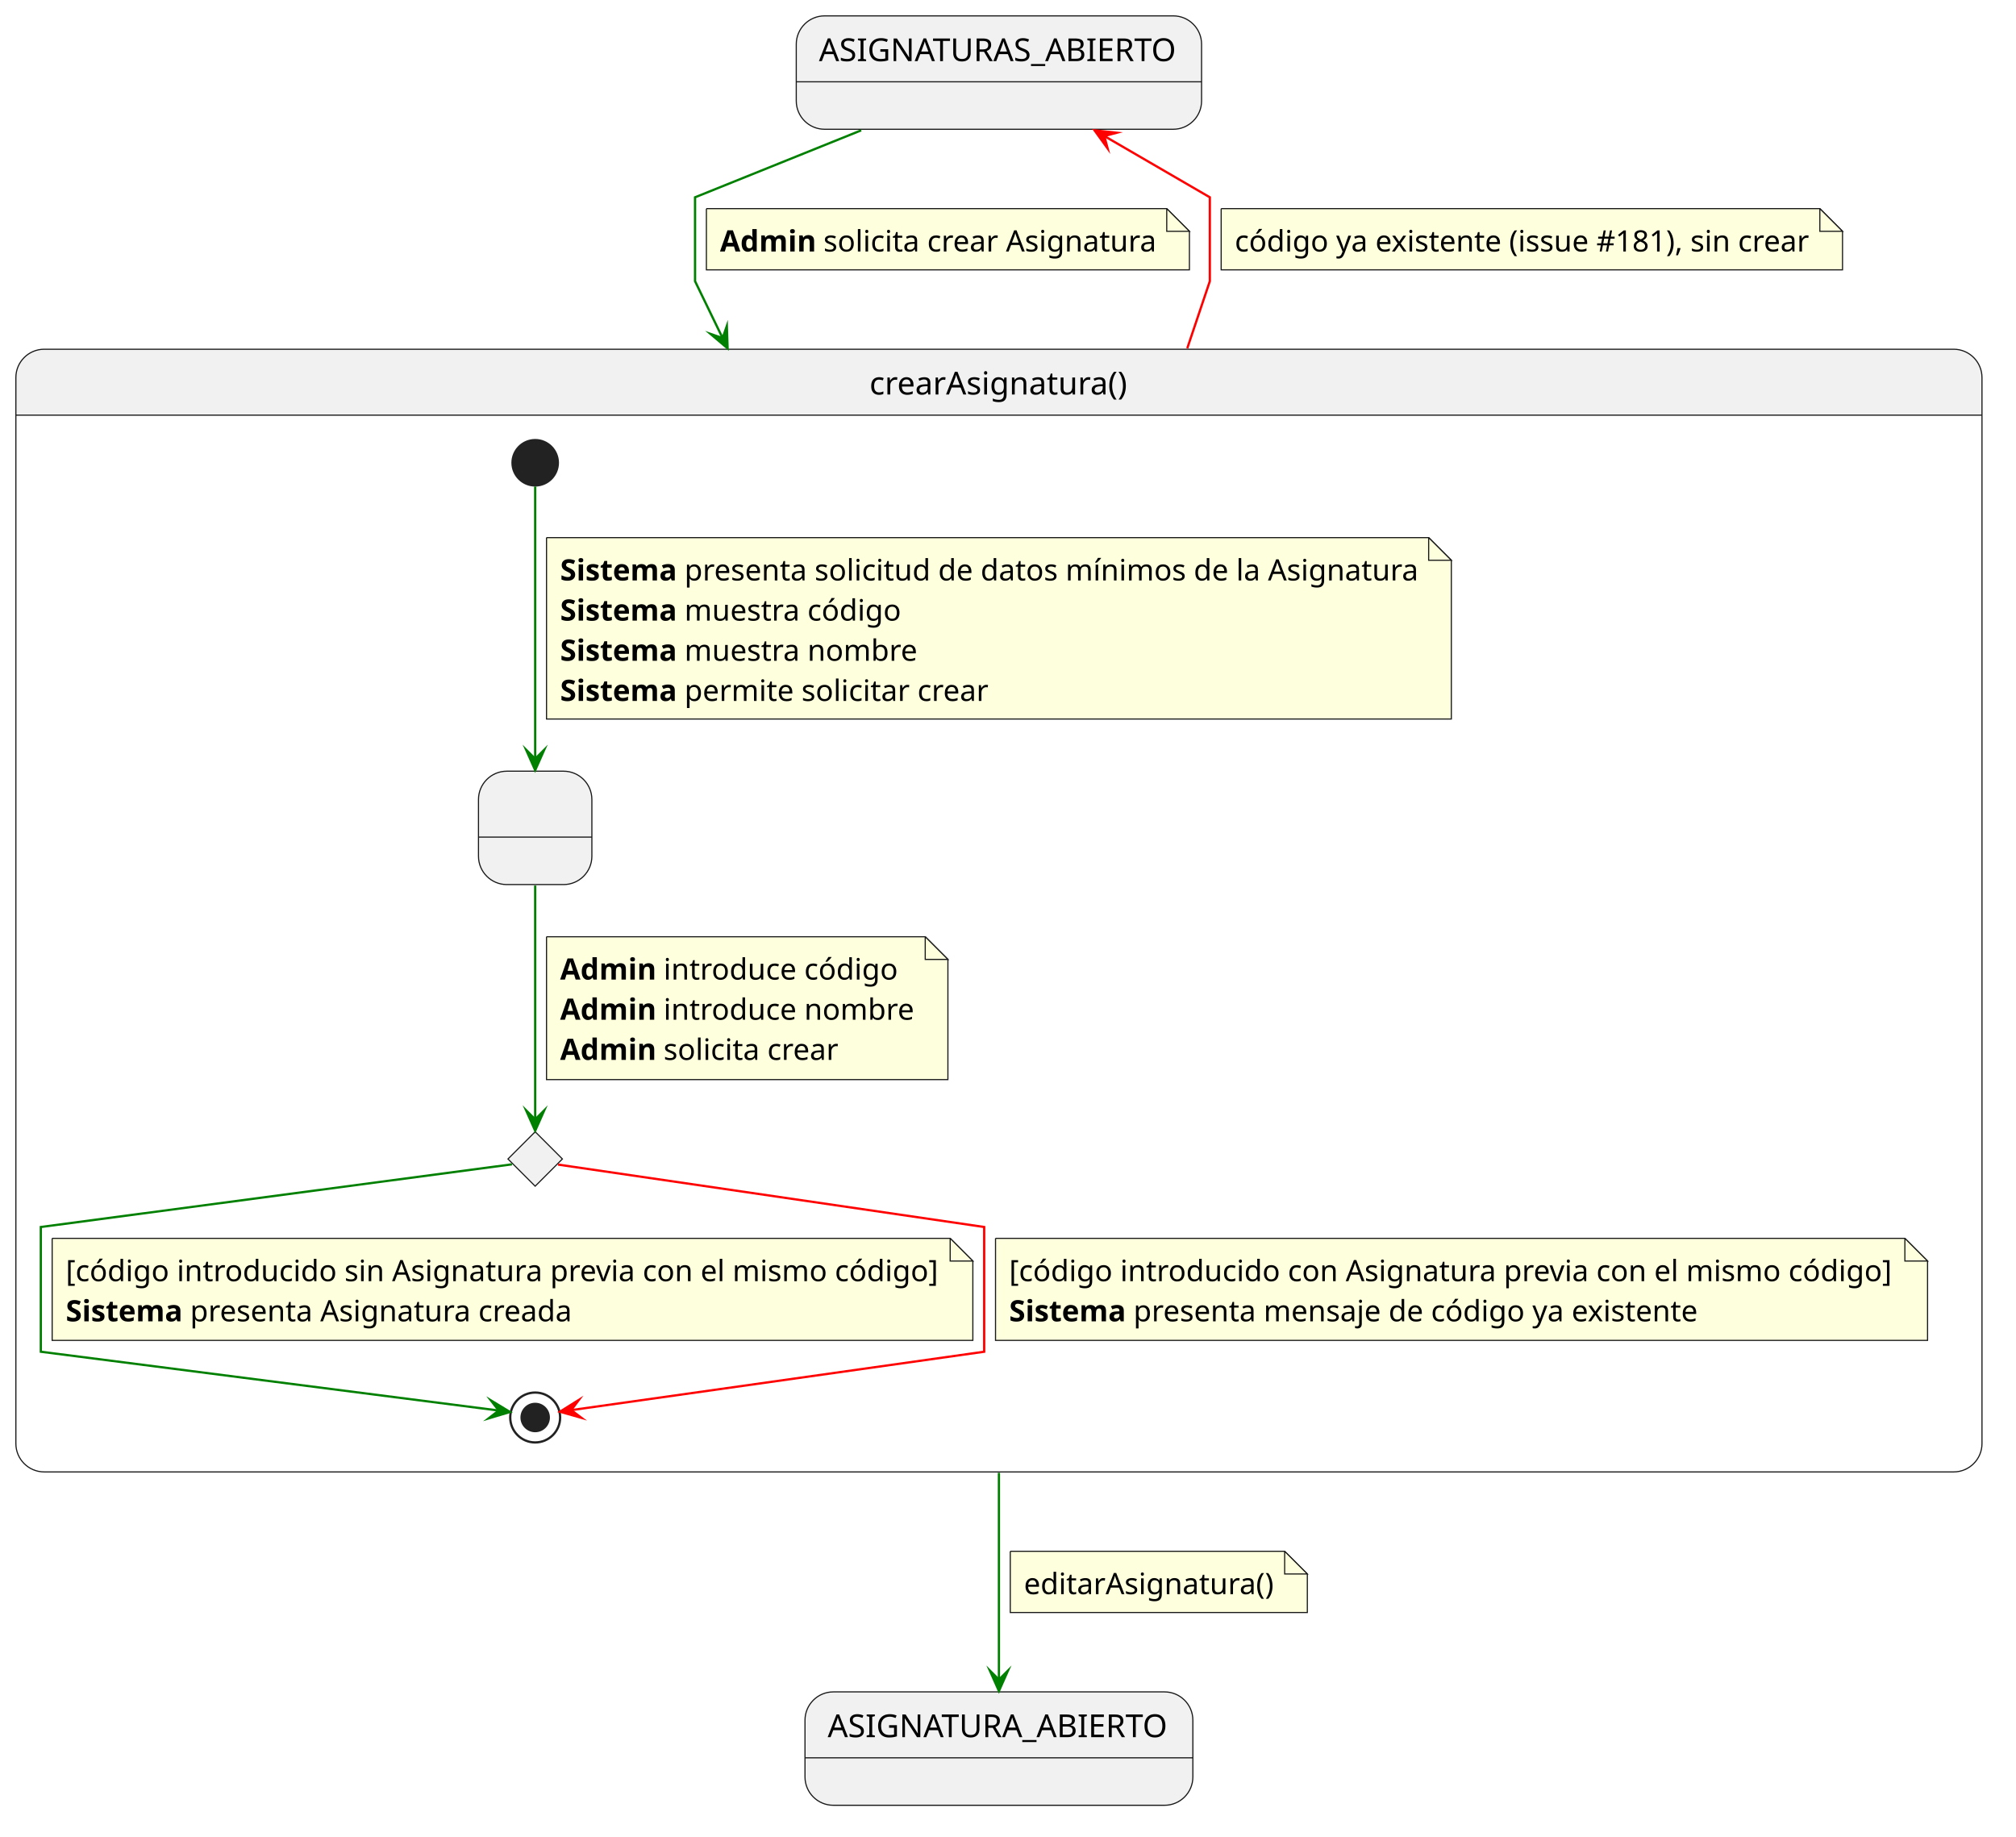
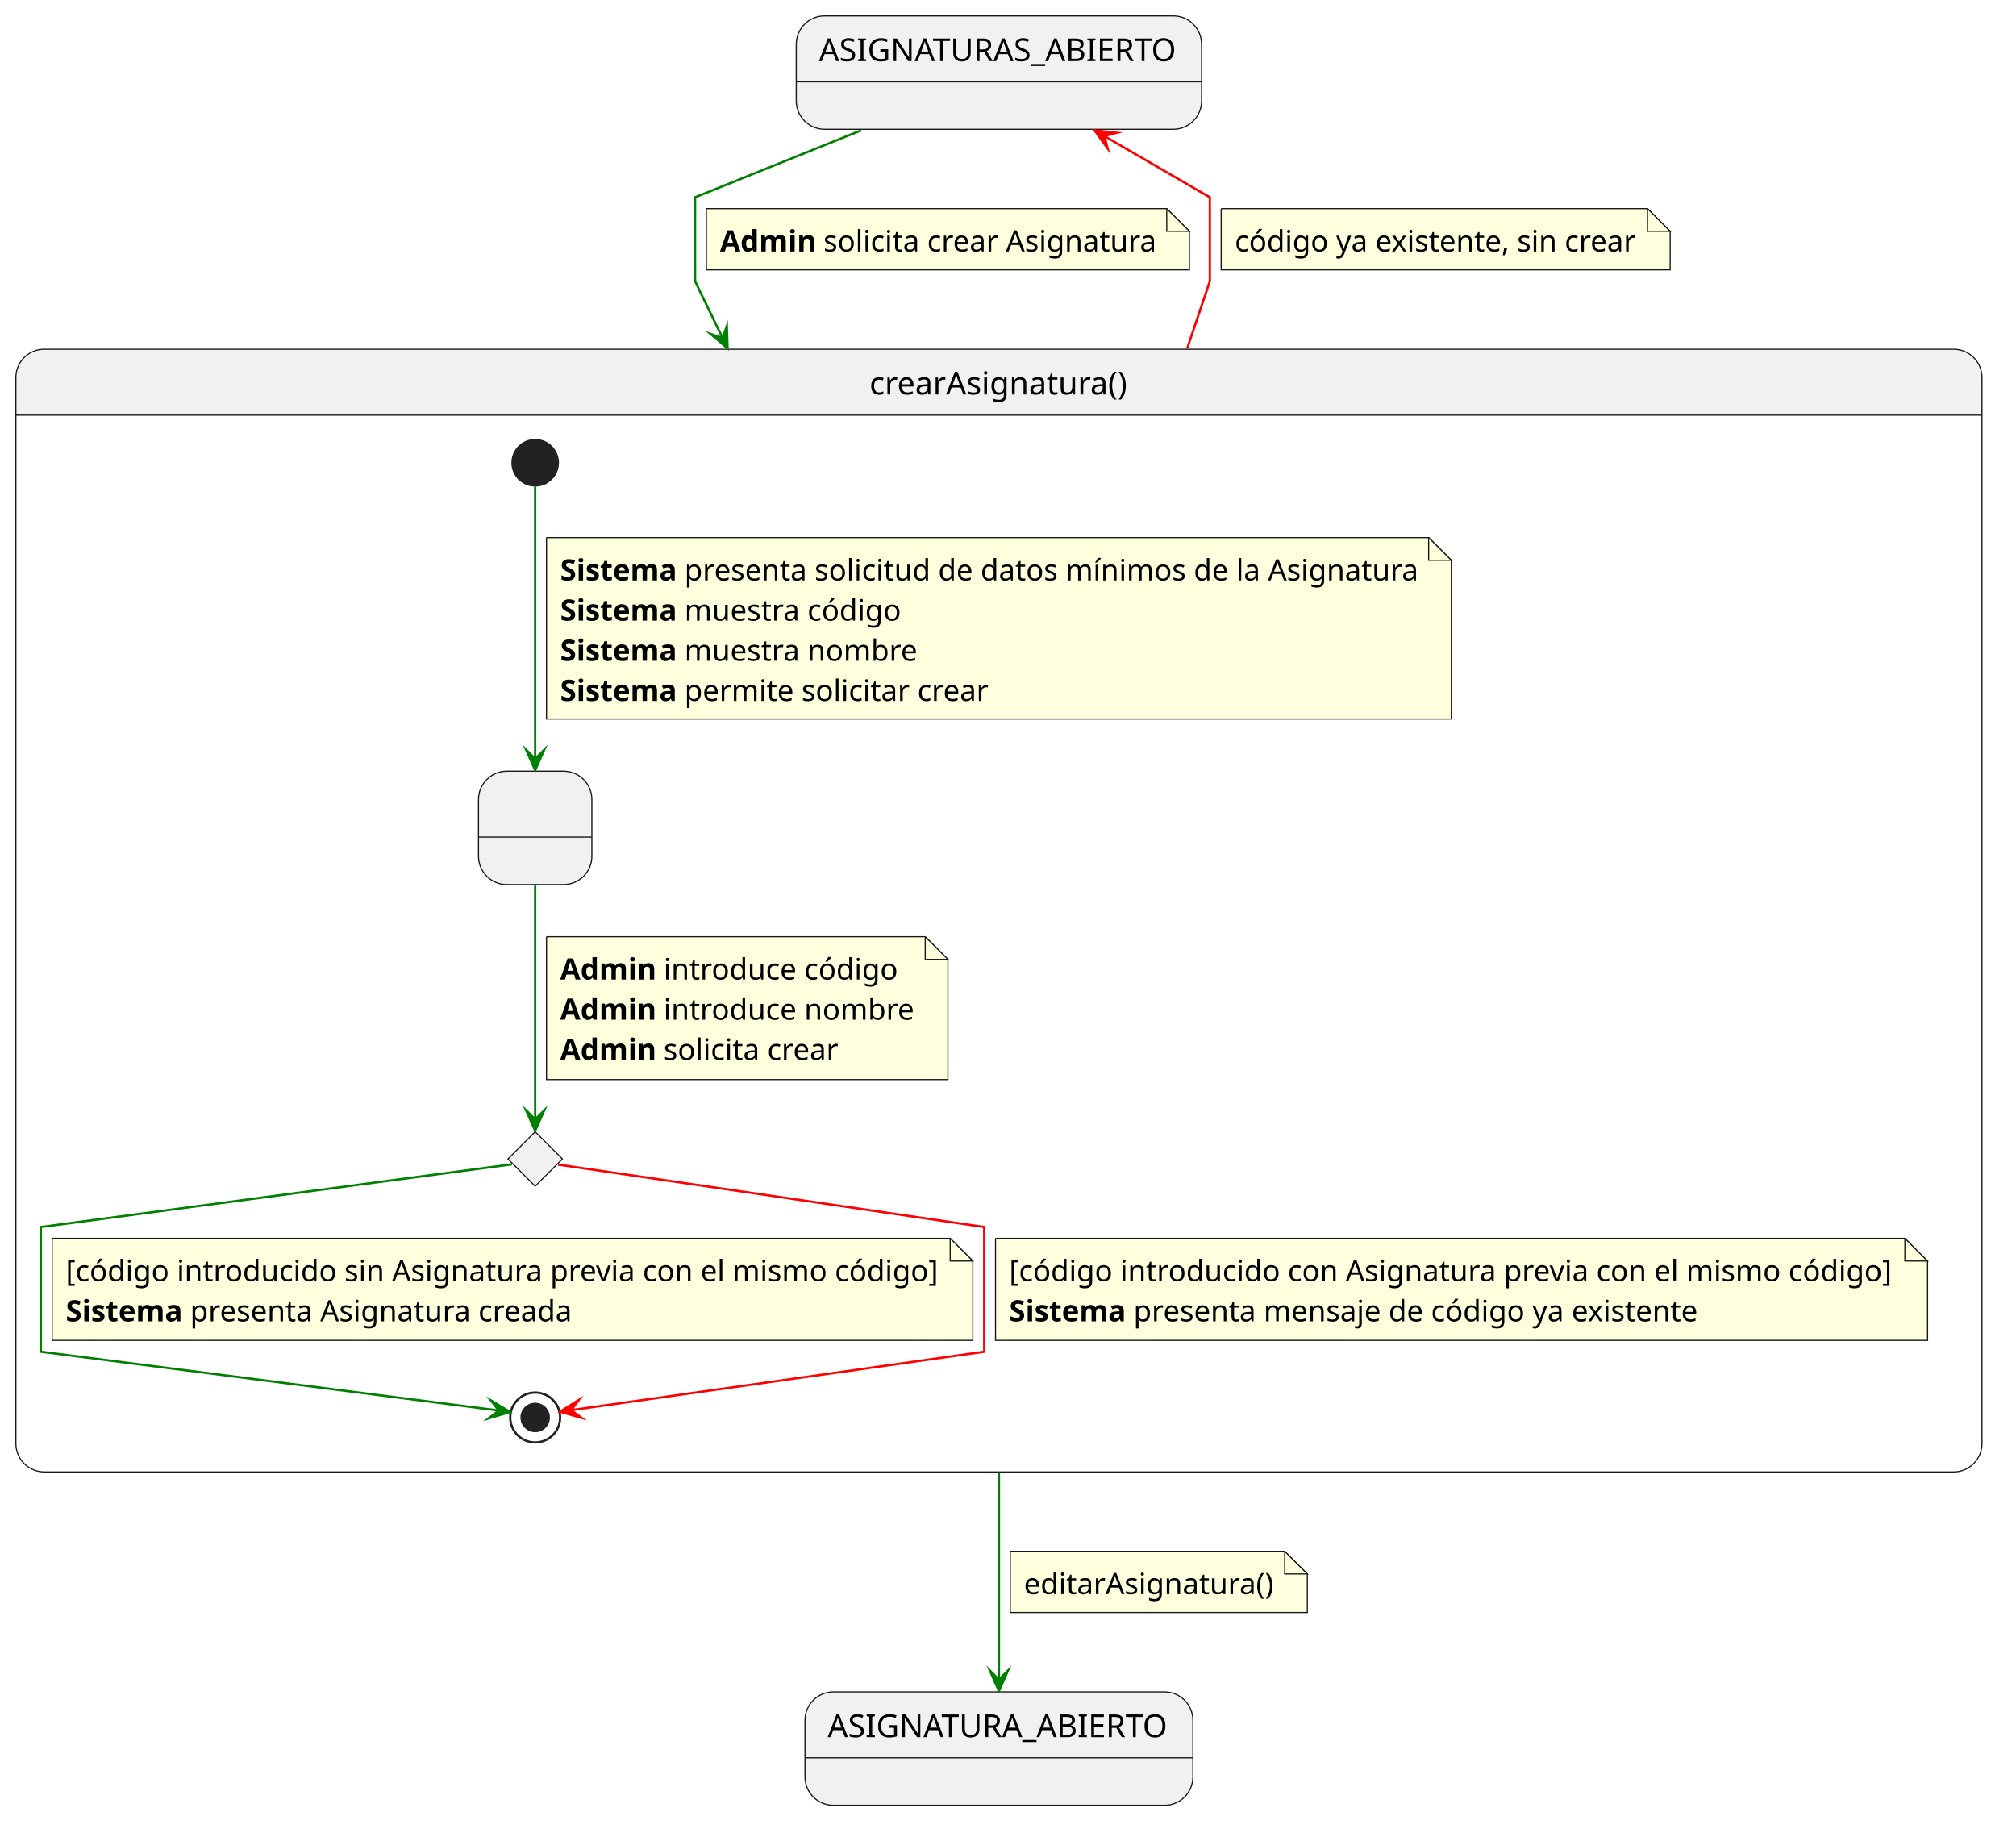
- <svg xmlns="http://www.w3.org/2000/svg" contentStyleType="text/css" data-diagram-type="STATE" height="810px" preserveAspectRatio="none" style="width:889px;height:810px;background:#FFFFFF;" version="1.1" viewBox="0 0 889 810" width="889px" zoomAndPan="magnify">
+ <svg xmlns="http://www.w3.org/2000/svg" version="1.1" data-diagram-type="STATE" style="width:889px;height:810px;background:#FFFFFF;" width="889px" height="810px" viewBox="0 0 889 810" zoomAndPan="magnify" preserveAspectRatio="none" contentStyleType="text/css">
  <defs />
-   <g>
-     <g class="entity" data-qualified-name="ASIGNATURAS_ABIERTO" data-source-line="4" id="ent0001">
-       <rect fill="#F1F1F1" height="50" rx="12.5" ry="12.5" style="stroke:#181818;stroke-width:0.5;" width="178.731" x="351.13" y="7" />
-       <line style="stroke:#181818;stroke-width:0.5;" x1="351.13" x2="529.861" y1="36.068" y2="36.068" />
-       <text fill="#000000" font-family="sans-serif" font-size="14" lengthAdjust="spacing" textLength="158.731" x="361.13" y="26.966">ASIGNATURAS_ABIERTO</text>
+   <g font-family="sans-serif" lengthAdjust="spacing">
+     <g class="entity" data-qualified-name="ASIGNATURAS_ABIERTO" id="ent0001" data-source-line="4">
+       <rect x="351.13" y="7" width="178.731" height="50" fill="#F1F1F1" style="stroke:#181818;stroke-width:0.5;" rx="12.5" ry="12.5" />
+       <line x1="351.13" y1="36.068" x2="529.861" y2="36.068" style="stroke:#181818;stroke-width:0.5;" />
+       <text x="361.13" y="26.966" fill="#000" font-size="14" textLength="158.731">ASIGNATURAS_ABIERTO</text>
    </g>
-     <g class="entity" data-qualified-name="ASIGNATURA_ABIERTO" data-source-line="5" id="ent0002">
-       <rect fill="#F1F1F1" height="50" rx="12.5" ry="12.5" style="stroke:#181818;stroke-width:0.5;" width="171.045" x="354.98" y="746.07" />
-       <line style="stroke:#181818;stroke-width:0.5;" x1="354.98" x2="526.025" y1="775.138" y2="775.138" />
-       <text fill="#000000" font-family="sans-serif" font-size="14" lengthAdjust="spacing" textLength="151.045" x="364.98" y="766.036">ASIGNATURA_ABIERTO</text>
+     <g class="entity" data-qualified-name="ASIGNATURA_ABIERTO" id="ent0002" data-source-line="5">
+       <rect x="354.98" y="746.07" width="171.045" height="50" fill="#F1F1F1" style="stroke:#181818;stroke-width:0.5;" rx="12.5" ry="12.5" />
+       <line x1="354.98" y1="775.138" x2="526.025" y2="775.138" style="stroke:#181818;stroke-width:0.5;" />
+       <text x="364.98" y="766.036" fill="#000" font-size="14" textLength="151.045">ASIGNATURA_ABIERTO</text>
    </g>
-     <g class="entity" data-qualified-name="crearAsignatura" data-source-line="12" id="ent0003">
+     <g class="entity" data-qualified-name="crearAsignatura" id="ent0003" data-source-line="12">
      <path d="M19.5,154 L861.5,154 A12.5,12.5 0 0 1 874,166.5 L874,183.068 L7,183.068 L7,166.5 A12.5,12.5 0 0 1 19.5,154" fill="#F1F1F1" />
-       <rect fill="none" height="495.068" rx="12.5" ry="12.5" style="stroke:#181818;stroke-width:0.5;" width="867" x="7" y="154" />
-       <line style="stroke:#181818;stroke-width:0.5;" x1="7" x2="874" y1="183.068" y2="183.068" />
-       <text fill="#000000" font-family="sans-serif" font-size="14" lengthAdjust="spacing" textLength="114.156" x="383.422" y="173.966">crearAsignatura()</text>
-       <g class="entity" data-qualified-name="crearAsignatura.SolicitandoDatos" data-source-line="14" id="ent0004">
-         <rect fill="#F1F1F1" height="50" rx="12.5" ry="12.5" style="stroke:#181818;stroke-width:0.5;" width="50" x="211" y="340.068" />
-         <line style="stroke:#181818;stroke-width:0.5;" x1="211" x2="261" y1="369.136" y2="369.136" />
-         <text fill="#000000" font-family="sans-serif" font-size="14" lengthAdjust="spacing" textLength="3.64" x="234.18" y="360.034"> </text>
+       <rect x="7" y="154" width="867" height="495.068" fill="none" style="stroke:#181818;stroke-width:0.5;" rx="12.5" ry="12.5" />
+       <line x1="7" y1="183.068" x2="874" y2="183.068" style="stroke:#181818;stroke-width:0.5;" />
+       <text x="383.422" y="173.966" fill="#000" font-size="14" textLength="114.156">crearAsignatura()</text>
+       <g class="entity" data-qualified-name="crearAsignatura.SolicitandoDatos" id="ent0004" data-source-line="14">
+         <rect x="211" y="340.068" width="50" height="50" fill="#F1F1F1" style="stroke:#181818;stroke-width:0.5;" rx="12.5" ry="12.5" />
+         <line x1="211" y1="369.136" x2="261" y2="369.136" style="stroke:#181818;stroke-width:0.5;" />
+         <text x="234.18" y="360.034" fill="#000" font-size="14"> </text>
      </g>
      <g class="entity" data-qualified-name="crearAsignatura.c" id="ent0005">
-         <polygon fill="#F1F1F1" points="236,499.068,248,511.068,236,523.068,224,511.068,236,499.068" style="stroke:#181818;stroke-width:0.5;stroke-linejoin:miter;stroke-miterlimit:10;" />
+         <polygon points="236,499.068,248,511.068,236,523.068,224,511.068,236,499.068" fill="#F1F1F1" style="stroke:#181818;stroke-width:0.5;stroke-linejoin:miter;stroke-miterlimit:10;" />
      </g>
-       <g class="start_entity" data-qualified-name="crearAsignatura..start.crearAsignatura" data-source-line="17" id="ent0007">
-         <ellipse cx="236" cy="204.068" fill="#222222" rx="10" ry="10" style="stroke:#222222;stroke-width:1;" />
+       <g class="start_entity" data-qualified-name="crearAsignatura..start.crearAsignatura" id="ent0007" data-source-line="17">
+         <ellipse cx="236" cy="204.068" rx="10" ry="10" fill="#222" style="stroke:#222;stroke-width:1;" />
      </g>
-       <g class="end_entity" data-qualified-name="crearAsignatura..end.crearAsignatura" data-source-line="32" id="ent0010">
-         <ellipse cx="236" cy="625.068" fill="none" rx="11" ry="11" style="stroke:#222222;stroke-width:1;" />
-         <ellipse cx="236" cy="625.068" fill="#222222" rx="6" ry="6" style="stroke:#222222;stroke-width:1;" />
+       <g class="end_entity" data-qualified-name="crearAsignatura..end.crearAsignatura" id="ent0010" data-source-line="32">
+         <ellipse cx="236" cy="625.068" rx="11" ry="11" fill="none" style="stroke:#222;stroke-width:1;" />
+         <ellipse cx="236" cy="625.068" rx="6" ry="6" fill="#222" style="stroke:#222;stroke-width:1;" />
      </g>
-       <g class="link" data-entity-1="ent0007" data-entity-2="ent0004" data-link-type="dependency" data-source-line="17" id="lnk8">
-         <path d="M236,214.538 C236,238.808 236,298.828 236,334.618" fill="none" id="*start*crearAsignatura-to-SolicitandoDatos" style="stroke:#008000;stroke-width:1;" />
-         <polygon fill="#008000" points="236,339.618,240,330.618,236,334.618,232,330.618,236,339.618" style="stroke:#008000;stroke-width:1;stroke-linejoin:miter;stroke-miterlimit:10;" />
-         <path d="M241,237.068 L241,317.068 L640,317.068 L640,247.068 L630,237.068 L241,237.068" fill="#FEFFDD" style="stroke:#181818;stroke-width:0.5;" />
-         <path d="M630,237.068 L630,247.068 L640,247.068 L630,237.068" fill="#FEFFDD" style="stroke:#181818;stroke-width:0.5;" />
-         <text fill="#000000" font-family="sans-serif" font-size="13" font-weight="700" lengthAdjust="spacing" textLength="51.441" x="247" y="255.965">Sistema</text>
-         <text fill="#000000" font-family="sans-serif" font-size="13" lengthAdjust="spacing" textLength="324.168" x="301.821" y="255.965">presenta solicitud de datos mínimos de la Asignatura</text>
-         <text fill="#000000" font-family="sans-serif" font-size="13" font-weight="700" lengthAdjust="spacing" textLength="51.441" x="247" y="273.671">Sistema</text>
-         <text fill="#000000" font-family="sans-serif" font-size="13" lengthAdjust="spacing" textLength="95.797" x="301.821" y="273.671">muestra código</text>
-         <text fill="#000000" font-family="sans-serif" font-size="13" font-weight="700" lengthAdjust="spacing" textLength="51.441" x="247" y="291.377">Sistema</text>
-         <text fill="#000000" font-family="sans-serif" font-size="13" lengthAdjust="spacing" textLength="103.233" x="301.821" y="291.377">muestra nombre</text>
-         <text fill="#000000" font-family="sans-serif" font-size="13" font-weight="700" lengthAdjust="spacing" textLength="51.441" x="247" y="309.083">Sistema</text>
-         <text fill="#000000" font-family="sans-serif" font-size="13" lengthAdjust="spacing" textLength="134.342" x="301.821" y="309.083">permite solicitar crear</text>
+       <g class="link" data-entity-1="ent0007" data-entity-2="ent0004" id="lnk8" data-source-line="17" data-link-type="dependency">
+         <path d="M236,214.538 C236,238.808 236,298.828 236,334.618" style="stroke:#008000;stroke-width:1;" fill="none" id="*start*crearAsignatura-to-SolicitandoDatos" />
+         <polygon points="236,339.618,240,330.618,236,334.618,232,330.618,236,339.618" fill="#008000" style="stroke:#008000;stroke-width:1;stroke-linejoin:miter;stroke-miterlimit:10;" />
+         <path d="M241,237.068 L241,317.068 L640,317.068 L640,247.068 L630,237.068 L241,237.068" style="stroke:#181818;stroke-width:0.5;" fill="#FEFFDD" />
+         <path d="M630,237.068 L630,247.068 L640,247.068 L630,237.068" style="stroke:#181818;stroke-width:0.5;" fill="#FEFFDD" />
+         <text x="247" y="255.965" fill="#000" font-size="13" textLength="51.441" font-weight="700">Sistema</text>
+         <text x="301.821" y="255.965" fill="#000" font-size="13" textLength="324.168">presenta solicitud de datos mínimos de la Asignatura</text>
+         <text x="247" y="273.671" fill="#000" font-size="13" textLength="51.441" font-weight="700">Sistema</text>
+         <text x="301.821" y="273.671" fill="#000" font-size="13" textLength="95.797">muestra código</text>
+         <text x="247" y="291.377" fill="#000" font-size="13" textLength="51.441" font-weight="700">Sistema</text>
+         <text x="301.821" y="291.377" fill="#000" font-size="13" textLength="103.233">muestra nombre</text>
+         <text x="247" y="309.083" fill="#000" font-size="13" textLength="51.441" font-weight="700">Sistema</text>
+         <text x="301.821" y="309.083" fill="#000" font-size="13" textLength="134.342">permite solicitar crear</text>
      </g>
-       <g class="link" data-entity-1="ent0004" data-entity-2="ent0005" data-link-type="dependency" data-source-line="25" id="lnk9">
-         <path d="M236,390.498 C236,421.948 236,470.328 236,493.628" fill="none" id="SolicitandoDatos-to-c" style="stroke:#008000;stroke-width:1;" />
-         <polygon fill="#008000" points="236,498.628,240,489.628,236,493.628,232,489.628,236,498.628" style="stroke:#008000;stroke-width:1;stroke-linejoin:miter;stroke-miterlimit:10;" />
-         <path d="M241,413.068 L241,476.068 L418,476.068 L418,423.068 L408,413.068 L241,413.068" fill="#FEFFDD" style="stroke:#181818;stroke-width:0.5;" />
-         <path d="M408,413.068 L408,423.068 L418,423.068 L408,413.068" fill="#FEFFDD" style="stroke:#181818;stroke-width:0.5;" />
-         <text fill="#000000" font-family="sans-serif" font-size="13" font-weight="700" lengthAdjust="spacing" textLength="42.224" x="247" y="431.965">Admin</text>
-         <text fill="#000000" font-family="sans-serif" font-size="13" lengthAdjust="spacing" textLength="103.61" x="292.604" y="431.965">introduce código</text>
-         <text fill="#000000" font-family="sans-serif" font-size="13" font-weight="700" lengthAdjust="spacing" textLength="42.224" x="247" y="449.671">Admin</text>
-         <text fill="#000000" font-family="sans-serif" font-size="13" lengthAdjust="spacing" textLength="111.046" x="292.604" y="449.671">introduce nombre</text>
-         <text fill="#000000" font-family="sans-serif" font-size="13" font-weight="700" lengthAdjust="spacing" textLength="42.224" x="247" y="467.377">Admin</text>
-         <text fill="#000000" font-family="sans-serif" font-size="13" lengthAdjust="spacing" textLength="77.363" x="292.604" y="467.377">solicita crear</text>
+       <g class="link" data-entity-1="ent0004" data-entity-2="ent0005" id="lnk9" data-source-line="25" data-link-type="dependency">
+         <path d="M236,390.498 C236,421.948 236,470.328 236,493.628" style="stroke:#008000;stroke-width:1;" fill="none" id="SolicitandoDatos-to-c" />
+         <polygon points="236,498.628,240,489.628,236,493.628,232,489.628,236,498.628" fill="#008000" style="stroke:#008000;stroke-width:1;stroke-linejoin:miter;stroke-miterlimit:10;" />
+         <path d="M241,413.068 L241,476.068 L418,476.068 L418,423.068 L408,413.068 L241,413.068" style="stroke:#181818;stroke-width:0.5;" fill="#FEFFDD" />
+         <path d="M408,413.068 L408,423.068 L418,423.068 L408,413.068" style="stroke:#181818;stroke-width:0.5;" fill="#FEFFDD" />
+         <text x="247" y="431.965" fill="#000" font-size="13" textLength="42.224" font-weight="700">Admin</text>
+         <text x="292.604" y="431.965" fill="#000" font-size="13" textLength="103.61">introduce código</text>
+         <text x="247" y="449.671" fill="#000" font-size="13" textLength="42.224" font-weight="700">Admin</text>
+         <text x="292.604" y="449.671" fill="#000" font-size="13" textLength="111.046">introduce nombre</text>
+         <text x="247" y="467.377" fill="#000" font-size="13" textLength="42.224" font-weight="700">Admin</text>
+         <text x="292.604" y="467.377" fill="#000" font-size="13" textLength="77.363">solicita crear</text>
      </g>
-       <g class="link" data-entity-1="ent0005" data-entity-2="ent0010" data-link-type="dependency" data-source-line="32" id="lnk11">
-         <path d="M225.78,513.428 C182.68,519.158 18,541.068 18,541.068 C18,541.068 18,596.068 18,596.068 C18,596.068 175.511,616.302 219.931,622.001" fill="none" id="c-to-*end*crearAsignatura" style="stroke:#008000;stroke-width:1;" />
-         <polygon fill="#008000" points="224.89,622.638,216.472,617.525,219.931,622.001,215.454,625.46,224.89,622.638" style="stroke:#008000;stroke-width:1;stroke-linejoin:miter;stroke-miterlimit:10;" />
-         <path d="M23,546.068 L23,591.068 L429,591.068 L429,556.068 L419,546.068 L23,546.068" fill="#FEFFDD" style="stroke:#181818;stroke-width:0.5;" />
-         <path d="M419,546.068 L419,556.068 L429,556.068 L419,546.068" fill="#FEFFDD" style="stroke:#181818;stroke-width:0.5;" />
-         <text fill="#000000" font-family="sans-serif" font-size="13" lengthAdjust="spacing" textLength="385.762" x="29" y="564.965">[código introducido sin Asignatura previa con el mismo código]</text>
-         <text fill="#000000" font-family="sans-serif" font-size="13" font-weight="700" lengthAdjust="spacing" textLength="51.441" x="29" y="582.671">Sistema</text>
-         <text fill="#000000" font-family="sans-serif" font-size="13" lengthAdjust="spacing" textLength="169.156" x="83.821" y="582.671">presenta Asignatura creada</text>
+       <g class="link" data-entity-1="ent0005" data-entity-2="ent0010" id="lnk11" data-source-line="32" data-link-type="dependency">
+         <path d="M225.78,513.428 C182.68,519.158 18,541.068 18,541.068 C18,541.068 18,596.068 18,596.068 C18,596.068 175.511,616.302 219.931,622.002" style="stroke:#008000;stroke-width:1;" fill="none" id="c-to-*end*crearAsignatura" />
+         <polygon points="224.89,622.638,216.472,617.525,219.931,622.002,215.454,625.46,224.89,622.638" fill="#008000" style="stroke:#008000;stroke-width:1;stroke-linejoin:miter;stroke-miterlimit:10;" />
+         <path d="M23,546.068 L23,591.068 L429,591.068 L429,556.068 L419,546.068 L23,546.068" style="stroke:#181818;stroke-width:0.5;" fill="#FEFFDD" />
+         <path d="M419,546.068 L419,556.068 L429,556.068 L419,546.068" style="stroke:#181818;stroke-width:0.5;" fill="#FEFFDD" />
+         <text x="29" y="564.965" fill="#000" font-size="13" textLength="385.762">[código introducido sin Asignatura previa con el mismo código]</text>
+         <text x="29" y="582.671" fill="#000" font-size="13" textLength="51.441" font-weight="700">Sistema</text>
+         <text x="83.821" y="582.671" fill="#000" font-size="13" textLength="169.156">presenta Asignatura creada</text>
      </g>
-       <g class="link" data-entity-1="ent0005" data-entity-2="ent0010" data-link-type="dependency" data-source-line="38" id="lnk12">
-         <path d="M246.09,513.548 C286.44,519.458 434,541.068 434,541.068 C434,541.068 434,596.068 434,596.068 C434,596.068 293.391,615.948 251.881,621.818" fill="none" id="c-to-*end*crearAsignatura-1" style="stroke:#FF0000;stroke-width:1;" />
-         <polygon fill="#FF0000" points="246.93,622.518,256.401,625.218,251.881,621.818,255.281,617.297,246.93,622.518" style="stroke:#FF0000;stroke-width:1;stroke-linejoin:miter;stroke-miterlimit:10;" />
-         <path d="M439,546.068 L439,591.068 L850,591.068 L850,556.068 L840,546.068 L439,546.068" fill="#FEFFDD" style="stroke:#181818;stroke-width:0.5;" />
-         <path d="M840,546.068 L840,556.068 L850,556.068 L840,546.068" fill="#FEFFDD" style="stroke:#181818;stroke-width:0.5;" />
-         <text fill="#000000" font-family="sans-serif" font-size="13" lengthAdjust="spacing" textLength="390.286" x="445" y="564.965">[código introducido con Asignatura previa con el mismo código]</text>
-         <text fill="#000000" font-family="sans-serif" font-size="13" font-weight="700" lengthAdjust="spacing" textLength="51.441" x="445" y="582.671">Sistema</text>
-         <text fill="#000000" font-family="sans-serif" font-size="13" lengthAdjust="spacing" textLength="249.34" x="499.821" y="582.671">presenta mensaje de código ya existente</text>
+       <g class="link" data-entity-1="ent0005" data-entity-2="ent0010" id="lnk12" data-source-line="38" data-link-type="dependency">
+         <path d="M246.09,513.548 C286.44,519.458 434,541.068 434,541.068 C434,541.068 434,596.068 434,596.068 C434,596.068 293.391,615.948 251.881,621.818" style="stroke:#F00;stroke-width:1;" fill="none" id="c-to-*end*crearAsignatura-1" />
+         <polygon points="246.93,622.518,256.401,625.218,251.881,621.818,255.281,617.297,246.93,622.518" fill="#F00" style="stroke:#F00;stroke-width:1;stroke-linejoin:miter;stroke-miterlimit:10;" />
+         <path d="M439,546.068 L439,591.068 L850,591.068 L850,556.068 L840,546.068 L439,546.068" style="stroke:#181818;stroke-width:0.5;" fill="#FEFFDD" />
+         <path d="M840,546.068 L840,556.068 L850,556.068 L840,546.068" style="stroke:#181818;stroke-width:0.5;" fill="#FEFFDD" />
+         <text x="445" y="564.965" fill="#000" font-size="13" textLength="390.286">[código introducido con Asignatura previa con el mismo código]</text>
+         <text x="445" y="582.671" fill="#000" font-size="13" textLength="51.441" font-weight="700">Sistema</text>
+         <text x="499.821" y="582.671" fill="#000" font-size="13" textLength="249.34">presenta mensaje de código ya existente</text>
      </g>
    </g>
-     <g class="link" data-entity-1="ent0001" data-entity-2="ent0003" data-link-type="dependency" data-source-line="7" id="lnk6">
-       <path d="M379.77,57.47 C344.32,71.76 306.5,87 306.5,87 C306.5,87 306.5,124 306.5,124 C306.5,124 309.851,130.91 318.661,149.1" fill="none" id="ASIGNATURAS_ABIERTO-to-crearAsignatura" style="stroke:#008000;stroke-width:1;" />
-       <polygon fill="#008000" points="320.84,153.6,320.517,143.756,318.661,149.1,313.317,147.244,320.84,153.6" style="stroke:#008000;stroke-width:1;stroke-linejoin:miter;stroke-miterlimit:10;" />
-       <path d="M311.5,92 L311.5,119 L524.5,119 L524.5,102 L514.5,92 L311.5,92" fill="#FEFFDD" style="stroke:#181818;stroke-width:0.5;" />
-       <path d="M514.5,92 L514.5,102 L524.5,102 L514.5,92" fill="#FEFFDD" style="stroke:#181818;stroke-width:0.5;" />
-       <text fill="#000000" font-family="sans-serif" font-size="13" font-weight="700" lengthAdjust="spacing" textLength="42.224" x="317.5" y="110.897">Admin</text>
-       <text fill="#000000" font-family="sans-serif" font-size="13" lengthAdjust="spacing" textLength="147.342" x="363.104" y="110.897">solicita crear Asignatura</text>
+     <g class="link" data-entity-1="ent0001" data-entity-2="ent0003" id="lnk6" data-source-line="7" data-link-type="dependency">
+       <path d="M379.77,57.47 C344.32,71.76 306.5,87 306.5,87 C306.5,87 306.5,124 306.5,124 C306.5,124 309.851,130.91 318.661,149.1" style="stroke:#008000;stroke-width:1;" fill="none" id="ASIGNATURAS_ABIERTO-to-crearAsignatura" />
+       <polygon points="320.84,153.6,320.517,143.756,318.661,149.1,313.317,147.244,320.84,153.6" fill="#008000" style="stroke:#008000;stroke-width:1;stroke-linejoin:miter;stroke-miterlimit:10;" />
+       <path d="M311.5,92 L311.5,119 L524.5,119 L524.5,102 L514.5,92 L311.5,92" style="stroke:#181818;stroke-width:0.5;" fill="#FEFFDD" />
+       <path d="M514.5,92 L514.5,102 L524.5,102 L514.5,92" style="stroke:#181818;stroke-width:0.5;" fill="#FEFFDD" />
+       <text x="317.5" y="110.897" fill="#000" font-size="13" textLength="42.224" font-weight="700">Admin</text>
+       <text x="363.104" y="110.897" fill="#000" font-size="13" textLength="147.342">solicita crear Asignatura</text>
    </g>
-     <g class="link" data-entity-1="ent0003" data-entity-2="ent0001" data-link-type="dependency" data-source-line="50" id="lnk14">
-       <path d="M523.55,153.6 C529.66,135.41 533.5,124 533.5,124 C533.5,124 533.5,87 533.5,87 C533.5,87 511.574,74.272 486.974,59.981" fill="none" id="crearAsignatura-to-ASIGNATURAS_ABIERTO" style="stroke:#FF0000;stroke-width:1;" />
-       <polygon fill="#FF0000" points="482.65,57.47,488.423,65.45,486.974,59.981,492.441,58.532,482.65,57.47" style="stroke:#FF0000;stroke-width:1;stroke-linejoin:miter;stroke-miterlimit:10;" />
-       <path d="M538.5,92 L538.5,119 L812.5,119 L812.5,102 L802.5,92 L538.5,92" fill="#FEFFDD" style="stroke:#181818;stroke-width:0.5;" />
-       <path d="M802.5,92 L802.5,102 L812.5,102 L802.5,92" fill="#FEFFDD" style="stroke:#181818;stroke-width:0.5;" />
-       <text fill="#000000" font-family="sans-serif" font-size="13" lengthAdjust="spacing" textLength="253.773" x="544.5" y="110.897">código ya existente (issue #181), sin crear</text>
+     <g class="link" data-entity-1="ent0003" data-entity-2="ent0001" id="lnk14" data-source-line="50" data-link-type="dependency">
+       <path d="M523.55,153.6 C529.66,135.41 533.5,124 533.5,124 C533.5,124 533.5,87 533.5,87 C533.5,87 511.573,74.271 486.973,59.981" style="stroke:#F00;stroke-width:1;" fill="none" id="crearAsignatura-to-ASIGNATURAS_ABIERTO" />
+       <polygon points="482.65,57.47,488.423,65.449,486.973,59.981,492.441,58.532,482.65,57.47" fill="#F00" style="stroke:#F00;stroke-width:1;stroke-linejoin:miter;stroke-miterlimit:10;" />
+       <path d="M538.5,92 L538.5,119 L736.5,119 L736.5,102 L726.5,92 L538.5,92" style="stroke:#181818;stroke-width:0.5;" fill="#FEFFDD" />
+       <path d="M726.5,92 L726.5,102 L736.5,102 L726.5,92" style="stroke:#181818;stroke-width:0.5;" fill="#FEFFDD" />
+       <text x="544.5" y="110.897" fill="#000" font-size="13" textLength="177.333">código ya existente, sin crear</text>
    </g>
-     <g class="link" data-entity-1="ent0003" data-entity-2="ent0002" data-link-type="dependency" data-source-line="45" id="lnk13">
-       <path d="M440.5,649.47 C440.5,688.76 440.5,718.65 440.5,740.67" fill="none" id="crearAsignatura-to-ASIGNATURA_ABIERTO" style="stroke:#008000;stroke-width:1;" />
-       <polygon fill="#008000" points="440.5,745.67,444.5,736.67,440.5,740.67,436.5,736.67,440.5,745.67" style="stroke:#008000;stroke-width:1;stroke-linejoin:miter;stroke-miterlimit:10;" />
-       <path d="M445.5,684.07 L445.5,711.07 L576.5,711.07 L576.5,694.07 L566.5,684.07 L445.5,684.07" fill="#FEFFDD" style="stroke:#181818;stroke-width:0.5;" />
-       <path d="M566.5,684.07 L566.5,694.07 L576.5,694.07 L566.5,684.07" fill="#FEFFDD" style="stroke:#181818;stroke-width:0.5;" />
-       <text fill="#000000" font-family="sans-serif" font-size="13" lengthAdjust="spacing" textLength="110.435" x="451.5" y="702.967">editarAsignatura()</text>
+     <g class="link" data-entity-1="ent0003" data-entity-2="ent0002" id="lnk13" data-source-line="45" data-link-type="dependency">
+       <path d="M440.5,649.47 C440.5,688.76 440.5,718.65 440.5,740.67" style="stroke:#008000;stroke-width:1;" fill="none" id="crearAsignatura-to-ASIGNATURA_ABIERTO" />
+       <polygon points="440.5,745.67,444.5,736.67,440.5,740.67,436.5,736.67,440.5,745.67" fill="#008000" style="stroke:#008000;stroke-width:1;stroke-linejoin:miter;stroke-miterlimit:10;" />
+       <path d="M445.5,684.07 L445.5,711.07 L576.5,711.07 L576.5,694.07 L566.5,684.07 L445.5,684.07" style="stroke:#181818;stroke-width:0.5;" fill="#FEFFDD" />
+       <path d="M566.5,684.07 L566.5,694.07 L576.5,694.07 L566.5,684.07" style="stroke:#181818;stroke-width:0.5;" fill="#FEFFDD" />
+       <text x="451.5" y="702.967" fill="#000" font-size="13" textLength="110.435">editarAsignatura()</text>
    </g>
  </g>
</svg>
